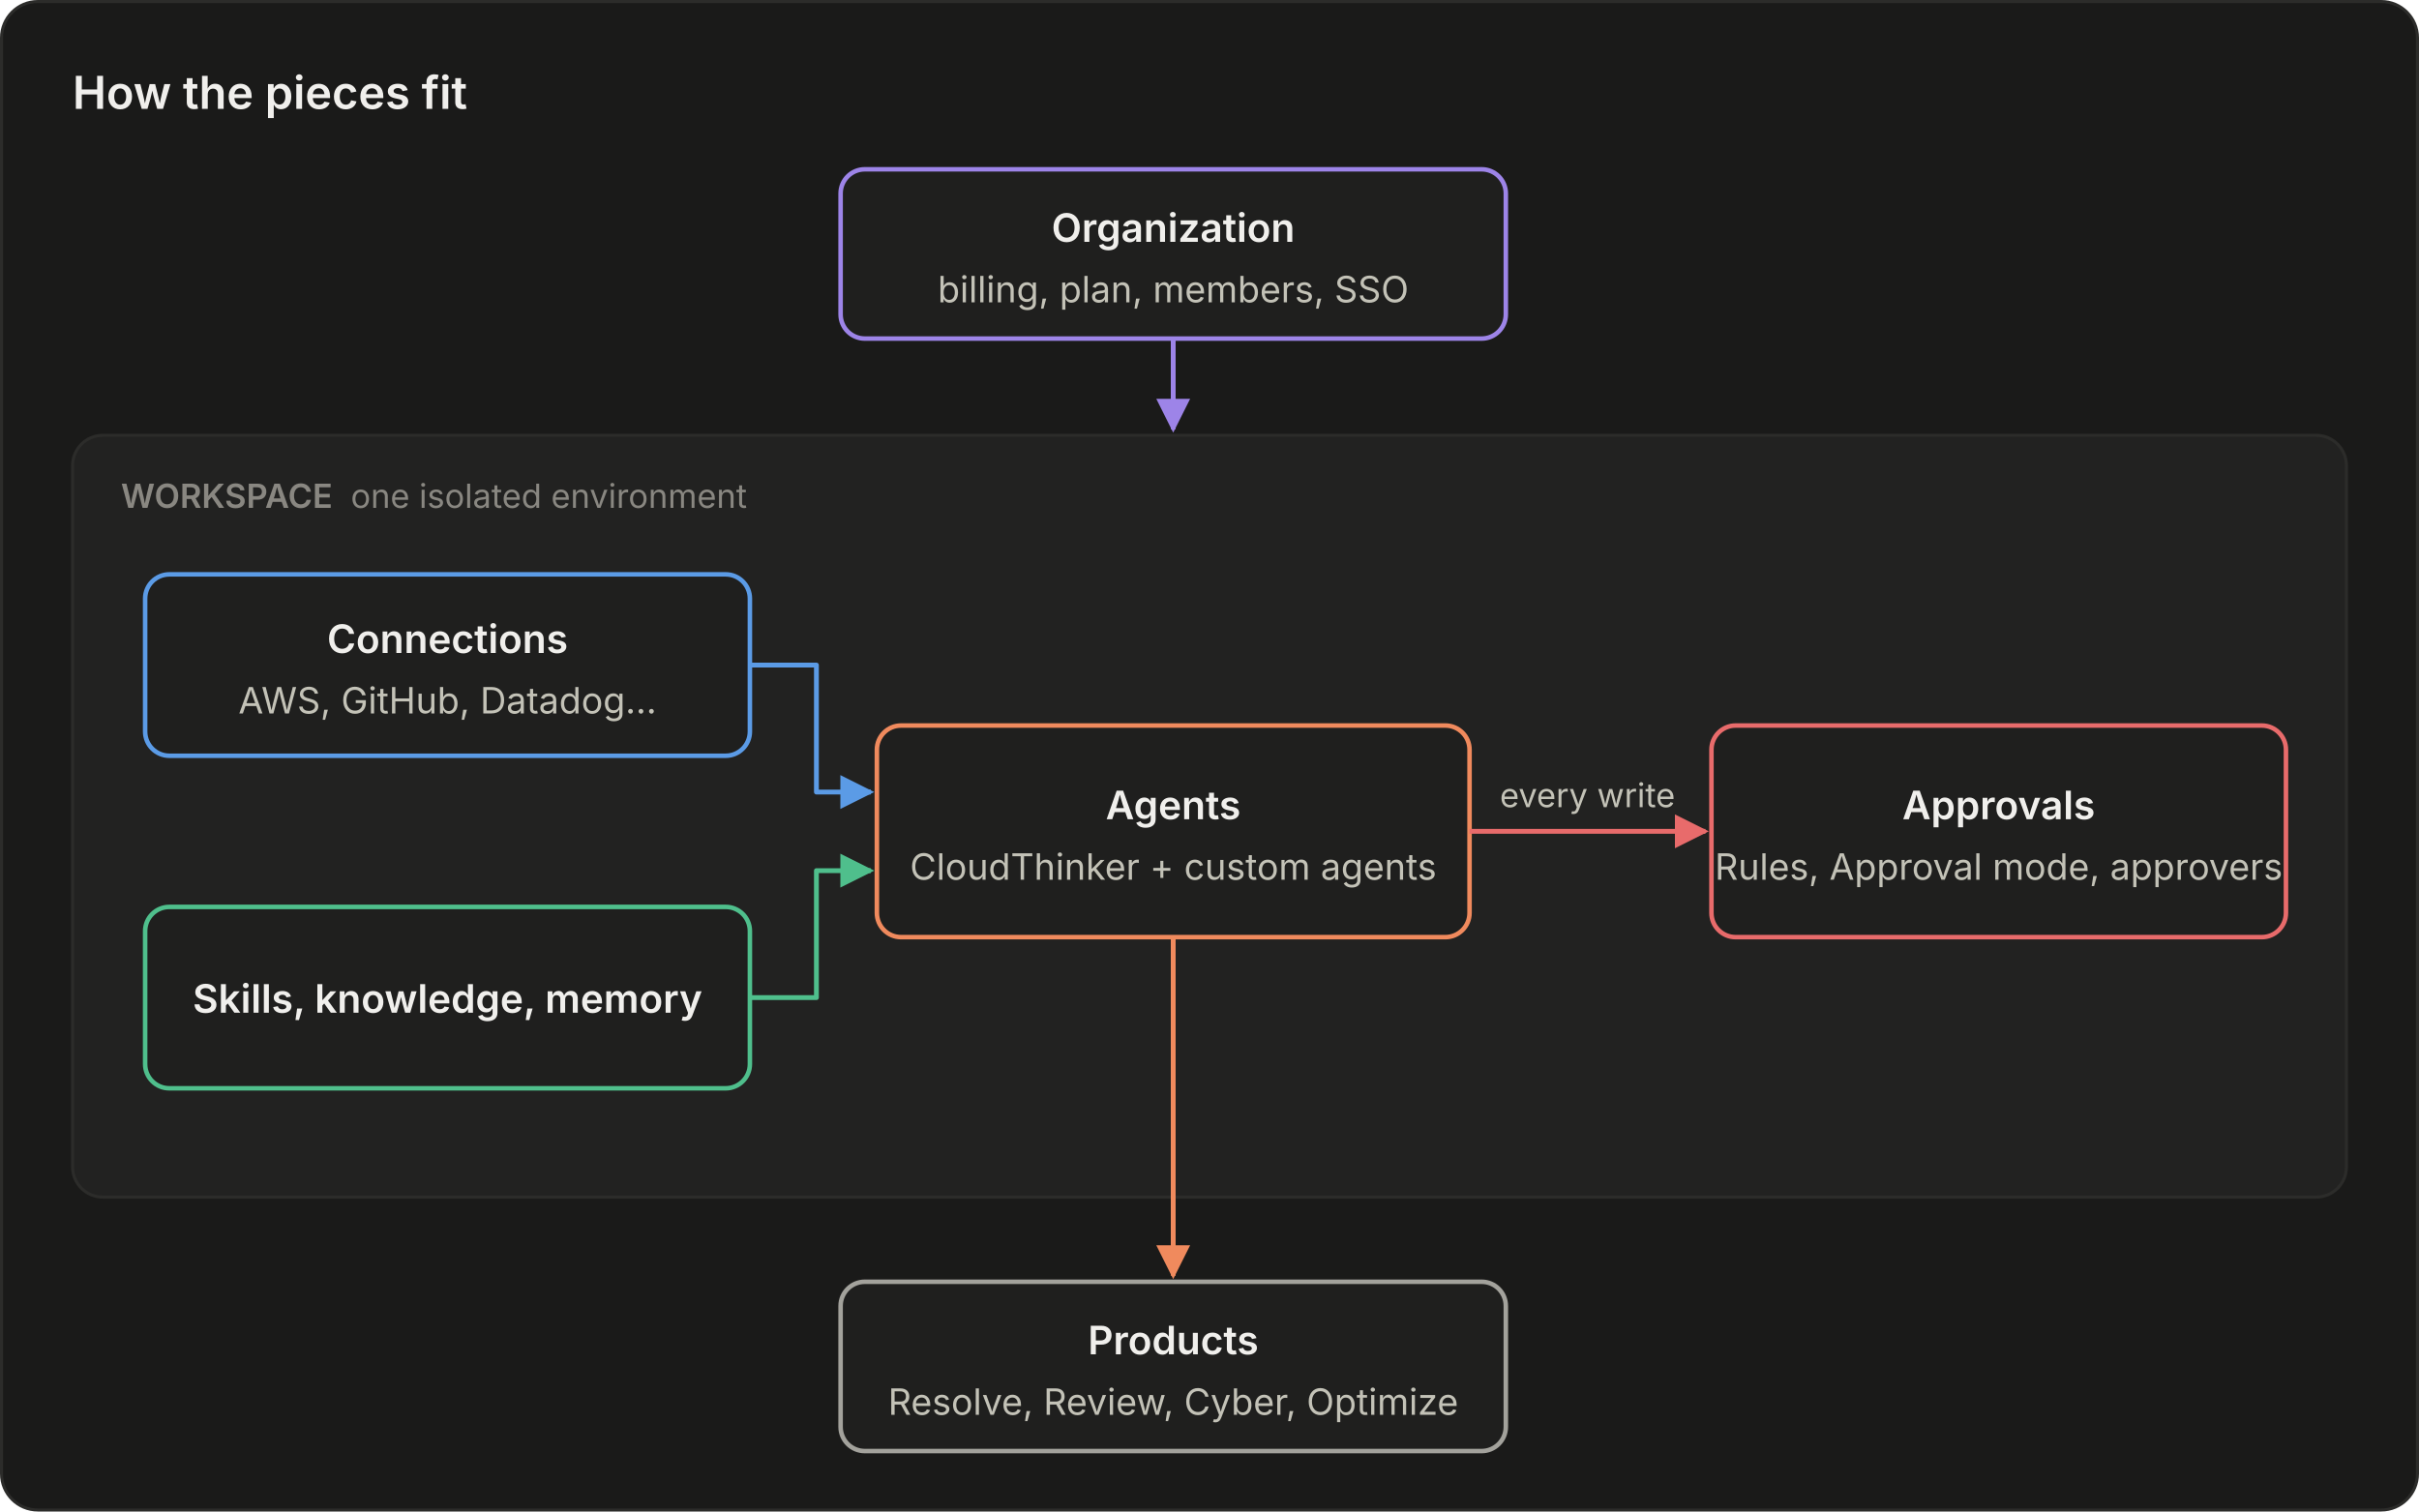
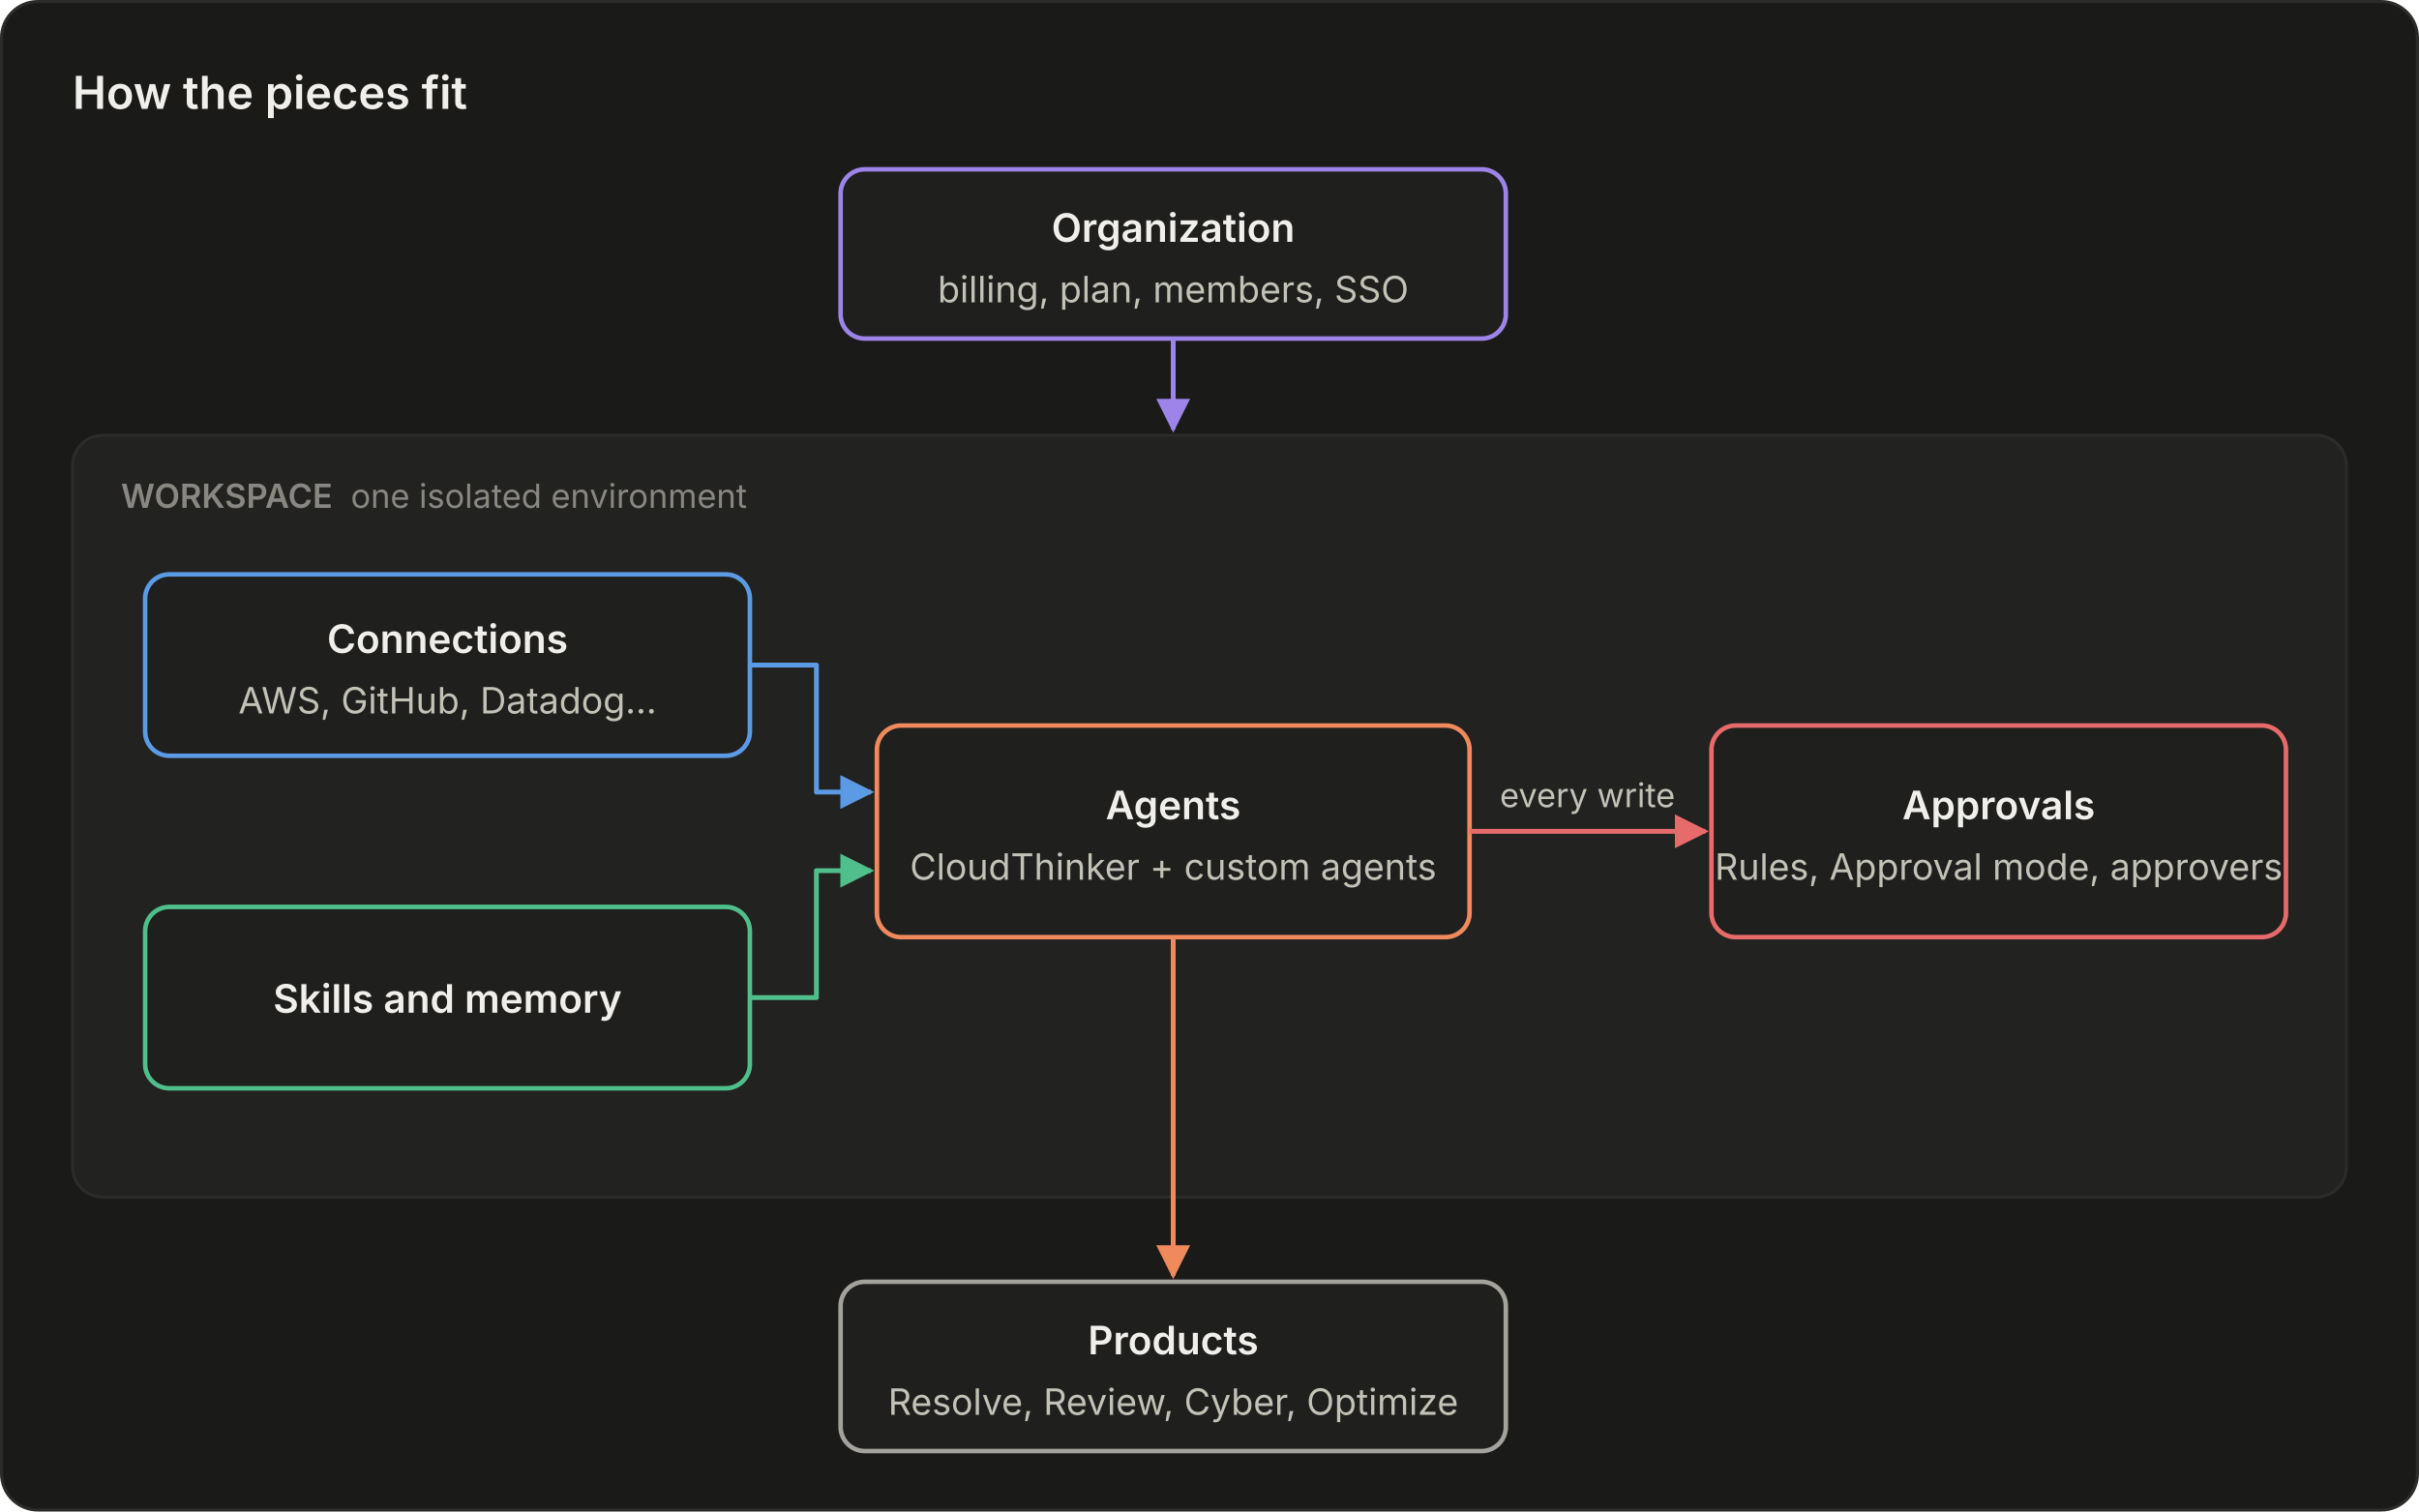
- <svg xmlns="http://www.w3.org/2000/svg" viewBox="0 0 800 500" width="800" height="500" role="img" aria-label="An organization holds workspaces; each workspace holds connections, skills, knowledge and memory that feed agents, approvals that every agent write passes, and the agents that power the products." font-family="-apple-system, BlinkMacSystemFont, 'Segoe UI', Inter, Helvetica, Arial, sans-serif">
+ <svg xmlns="http://www.w3.org/2000/svg" viewBox="0 0 800 500" width="800" height="500" role="img" aria-label="An organization holds workspaces; each workspace holds connections, skills and memory that feed agents, approvals that every agent write passes, and the agents that power the products." font-family="-apple-system, BlinkMacSystemFont, 'Segoe UI', Inter, Helvetica, Arial, sans-serif">
  <defs>
    <marker id="a-blue" viewBox="0 0 10 10" refX="9" refY="5" markerWidth="7" markerHeight="7" orient="auto-start-reverse">
      <path d="M0,0 L10,5 L0,10 z" fill="#5b9be6" />
    </marker>
    <marker id="a-orange" viewBox="0 0 10 10" refX="9" refY="5" markerWidth="7" markerHeight="7" orient="auto-start-reverse">
      <path d="M0,0 L10,5 L0,10 z" fill="#f08a5d" />
    </marker>
    <marker id="a-green" viewBox="0 0 10 10" refX="9" refY="5" markerWidth="7" markerHeight="7" orient="auto-start-reverse">
      <path d="M0,0 L10,5 L0,10 z" fill="#4fbf8c" />
    </marker>
    <marker id="a-red" viewBox="0 0 10 10" refX="9" refY="5" markerWidth="7" markerHeight="7" orient="auto-start-reverse">
      <path d="M0,0 L10,5 L0,10 z" fill="#e86b6b" />
    </marker>
    <marker id="a-purple" viewBox="0 0 10 10" refX="9" refY="5" markerWidth="7" markerHeight="7" orient="auto-start-reverse">
      <path d="M0,0 L10,5 L0,10 z" fill="#9d84e8" />
    </marker>
    <marker id="a-gray" viewBox="0 0 10 10" refX="9" refY="5" markerWidth="7" markerHeight="7" orient="auto-start-reverse">
      <path d="M0,0 L10,5 L0,10 z" fill="#a3a29c" />
    </marker>
  </defs>
  <rect x="0.5" y="0.5" width="799" height="499" rx="12" fill="#1a1a19" stroke="#2c2c2a" />
  <text x="24" y="36" fill="#f0efec" font-size="15" font-weight="600">How the pieces fit</text>
  <rect x="278" y="56" width="220" height="56" rx="8" fill="#1f1f1e" stroke="#9d84e8" stroke-width="1.5" />
  <text x="388.0" y="80.0" fill="#f0efec" font-size="13" font-weight="600" text-anchor="middle">Organization</text>
  <text x="388.0" y="100.0" fill="#c3c2b7" font-size="12" text-anchor="middle">billing, plan, members, SSO</text>
  <polyline points="388,112 388,142" fill="none" stroke="#9d84e8" stroke-width="1.6" stroke-linejoin="round" marker-end="url(#a-purple)" />
  <rect x="24" y="144" width="752" height="252" rx="10" fill="#222221" stroke="#2c2c2a" />
  <text x="40" y="168" fill="#898781" font-size="11" font-weight="600" text-anchor="start">WORKSPACE</text>
  <text x="116" y="168" fill="#898781" font-size="11" font-weight="400" text-anchor="start">one isolated environment</text>
  <rect x="48" y="190" width="200" height="60" rx="8" fill="#1f1f1e" stroke="#5b9be6" stroke-width="1.5" />
  <text x="148.0" y="216.0" fill="#f0efec" font-size="13" font-weight="600" text-anchor="middle">Connections</text>
  <text x="148.0" y="236.0" fill="#c3c2b7" font-size="12" text-anchor="middle">AWS, GitHub, Datadog...</text>
  <rect x="48" y="300" width="200" height="60" rx="8" fill="#1f1f1e" stroke="#4fbf8c" stroke-width="1.5" />
-   <text x="148.0" y="335.0" fill="#f0efec" font-size="13" font-weight="600" text-anchor="middle">Skills, knowledge, memory</text>
+   <text x="148.0" y="335.0" fill="#f0efec" font-size="13" font-weight="600" text-anchor="middle">Skills and memory</text>
  <rect x="290" y="240" width="196" height="70" rx="8" fill="#1f1f1e" stroke="#f08a5d" stroke-width="1.5" />
  <text x="388.0" y="271.0" fill="#f0efec" font-size="13" font-weight="600" text-anchor="middle">Agents</text>
  <text x="388.0" y="291.0" fill="#c3c2b7" font-size="12" text-anchor="middle">CloudThinker + custom agents</text>
  <rect x="566" y="240" width="190" height="70" rx="8" fill="#1f1f1e" stroke="#e86b6b" stroke-width="1.5" />
  <text x="661.0" y="271.0" fill="#f0efec" font-size="13" font-weight="600" text-anchor="middle">Approvals</text>
  <text x="661.0" y="291.0" fill="#c3c2b7" font-size="12" text-anchor="middle">Rules, Approval mode, approvers</text>
  <polyline points="248,220 270,220 270,262 288,262" fill="none" stroke="#5b9be6" stroke-width="1.6" stroke-linejoin="round" marker-end="url(#a-blue)" />
  <polyline points="248,330 270,330 270,288 288,288" fill="none" stroke="#4fbf8c" stroke-width="1.6" stroke-linejoin="round" marker-end="url(#a-green)" />
  <polyline points="486,275 564,275" fill="none" stroke="#e86b6b" stroke-width="1.6" stroke-linejoin="round" marker-end="url(#a-red)" />
  <text x="525" y="267" fill="#c3c2b7" font-size="11" font-weight="400" text-anchor="middle">every write</text>
  <polyline points="388,310 388,422" fill="none" stroke="#f08a5d" stroke-width="1.6" stroke-linejoin="round" marker-end="url(#a-orange)" />
  <rect x="278" y="424" width="220" height="56" rx="8" fill="#1f1f1e" stroke="#a3a29c" stroke-width="1.5" />
  <text x="388.0" y="448.0" fill="#f0efec" font-size="13" font-weight="600" text-anchor="middle">Products</text>
  <text x="388.0" y="468.0" fill="#c3c2b7" font-size="12" text-anchor="middle">Resolve, Review, Cyber, Optimize</text>
</svg>
